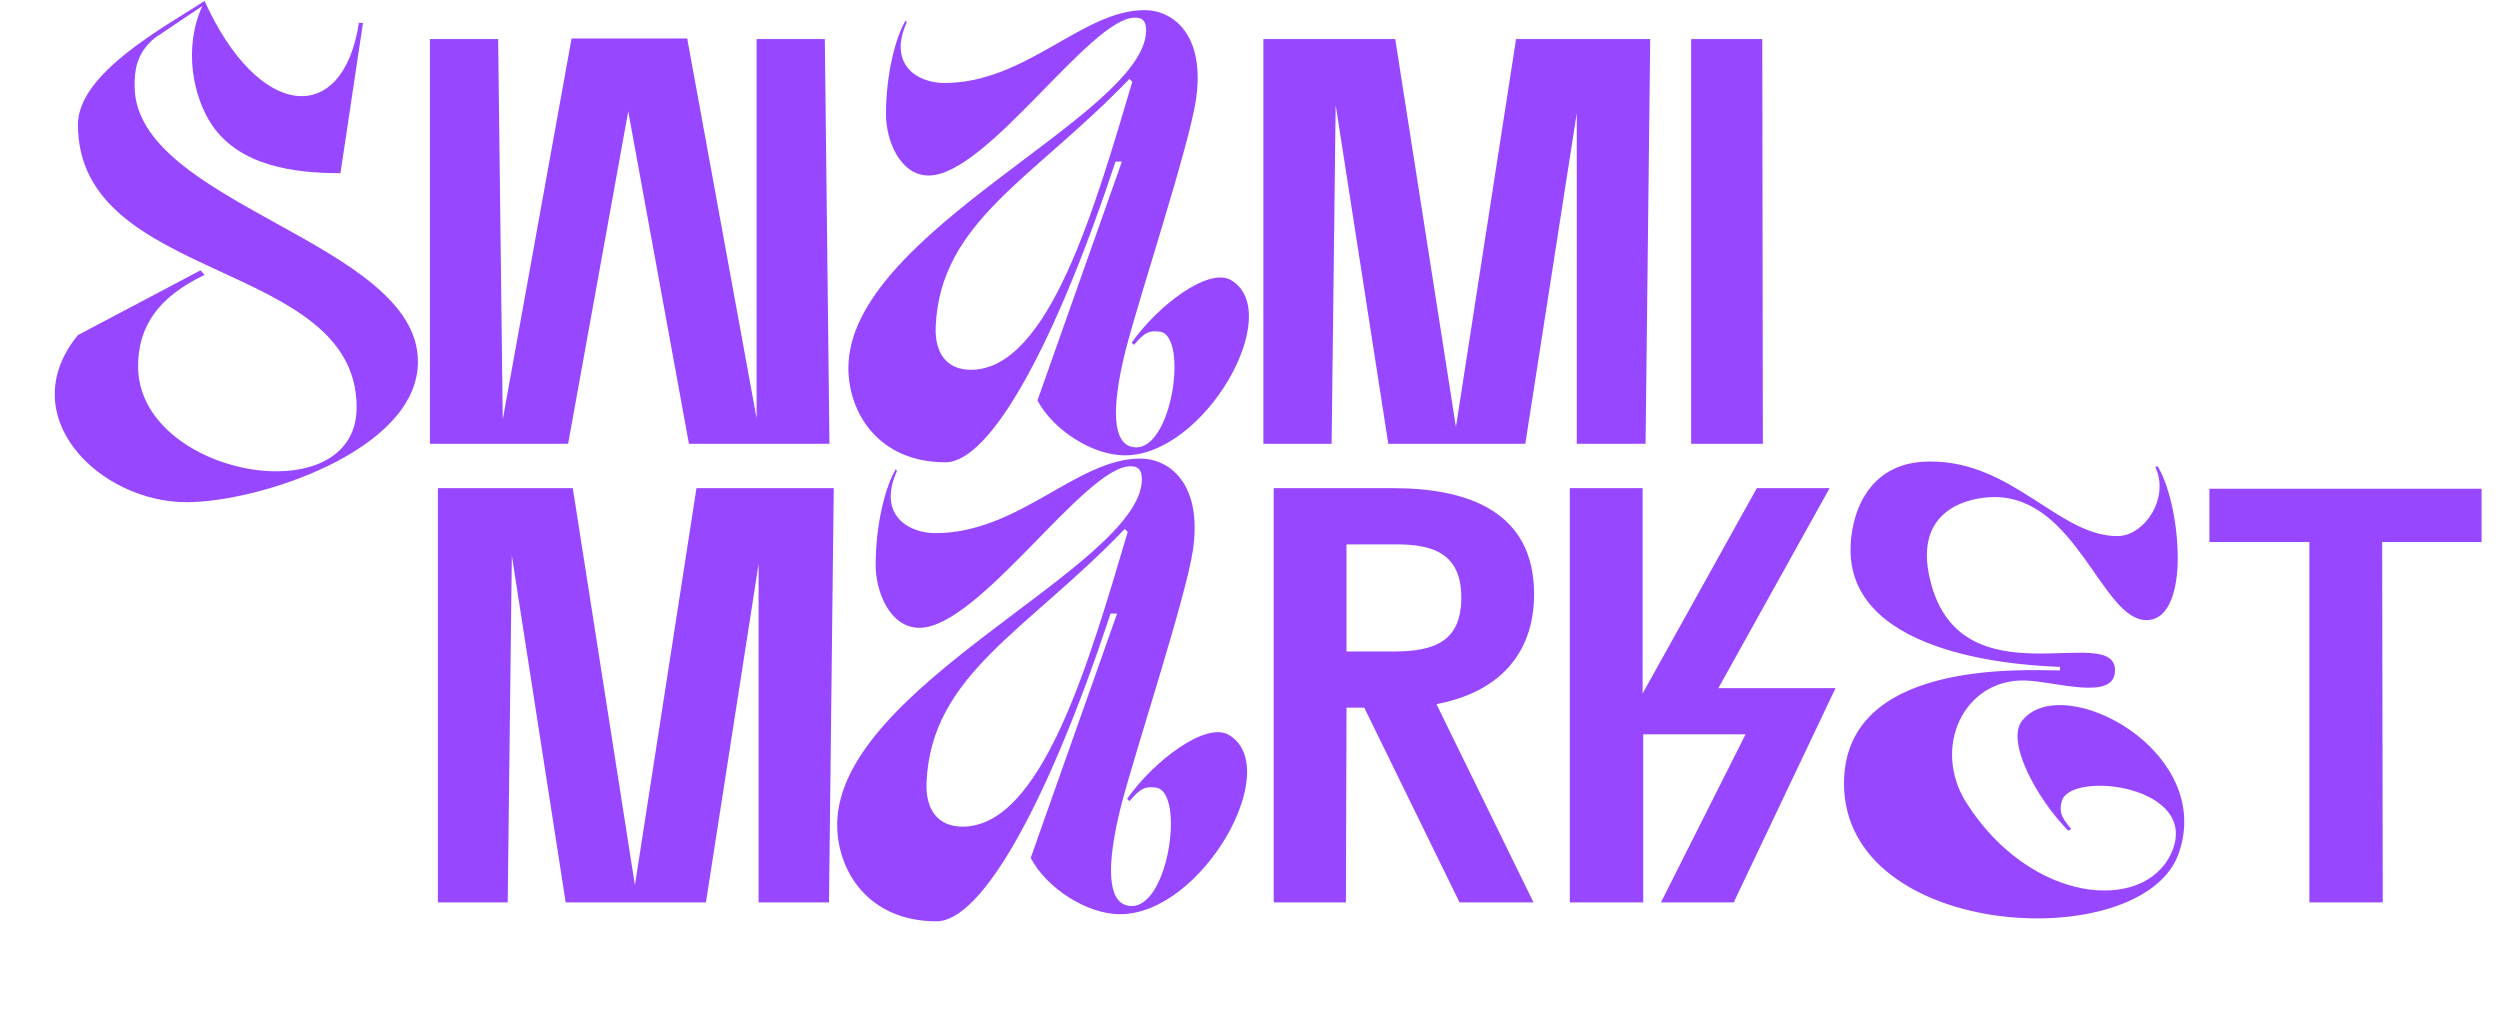
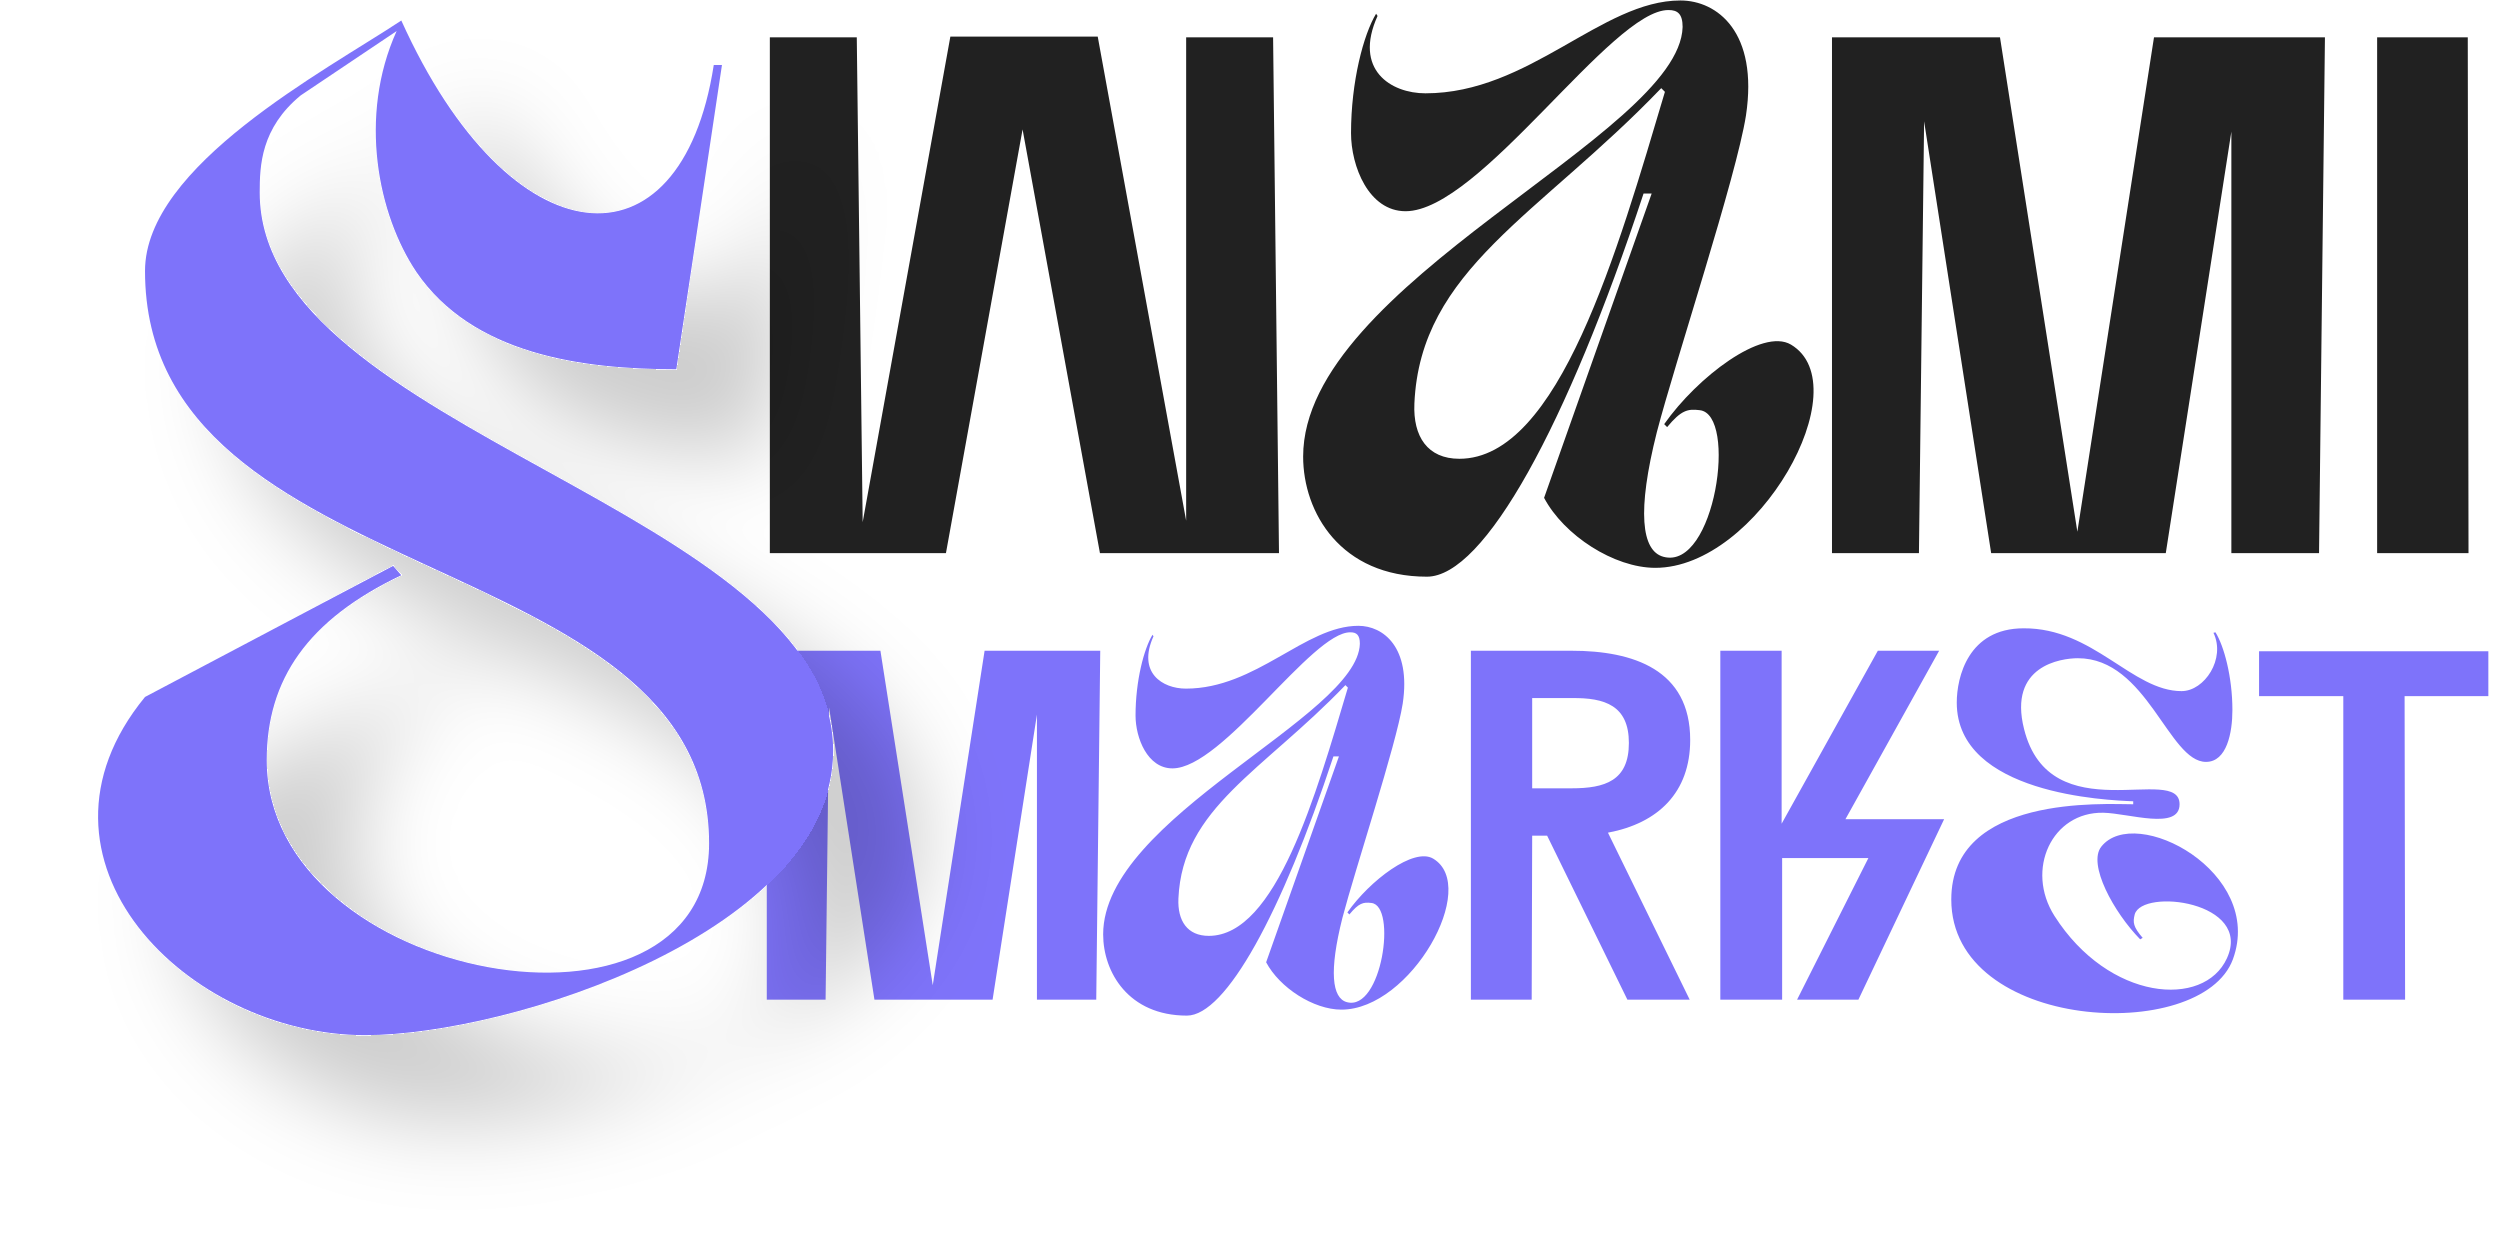
- <svg xmlns="http://www.w3.org/2000/svg" width="169" height="70" viewBox="0 0 169 70" fill="none">
-   <path d="M14.337 8.463C16.214 11.2 19.809 11.708 23.015 11.708L24.539 1.545H24.265C23.171 8.62 17.464 8.112 13.829 0.06C11.289 1.741 5.269 4.907 5.269 8.424C5.269 19.212 24.109 17.492 24.109 27.538C24.109 34.847 9.334 32.189 9.334 24.762C9.334 22.066 10.702 20.072 13.829 18.587L13.556 18.274L5.269 22.652C0.814 28.085 6.676 33.948 12.618 33.948C17.464 33.948 28.252 30.469 28.252 24.45C28.252 16.359 9.1 13.818 9.1 5.806C9.1 4.907 9.139 3.656 10.468 2.561L13.673 0.412C12.383 3.265 13.048 6.548 14.337 8.463ZM46.573 30H56.071L55.758 2.64H51.146V28.28L46.455 2.6H38.638L33.987 28.358L33.674 2.64H29.062V30H38.404L42.469 7.525L46.573 30ZM80.842 6.783C81.507 2.366 79.318 0.685 77.364 0.685C73.181 0.685 69.351 5.61 63.84 5.61C62.003 5.61 60.009 4.359 61.299 1.506L61.221 1.389C60.556 2.483 59.892 4.985 59.892 7.721C59.892 9.48 60.83 11.864 62.784 11.864C66.732 11.864 73.728 1.154 76.738 1.193C77.207 1.193 77.481 1.389 77.481 2.092C77.324 7.838 57.351 15.694 57.351 24.88C57.351 27.85 59.345 31.251 63.918 31.251C66.967 31.251 71.344 23.238 75.409 10.926H75.839L70.133 27.069C71.188 29.062 73.846 30.782 76.035 30.782C81.468 30.782 86.901 21.127 83.227 18.939C81.702 18.04 78.263 20.658 76.504 23.16L76.66 23.316C77.403 22.417 77.754 22.339 78.38 22.417C80.412 22.613 79.201 30.938 76.465 30.195C75.292 29.883 75.057 27.772 76.113 23.59C77.09 19.837 80.334 10.027 80.842 6.783ZM76.543 5.532C74.041 13.935 70.914 24.997 65.638 24.997C63.957 24.997 63.175 23.824 63.253 22.066C63.566 14.952 69.859 12.098 76.347 5.337L76.543 5.532ZM102.486 2.64L98.421 28.866L94.317 2.64H85.405V30H90.017L90.291 7.095L93.848 30H103.111L106.59 7.643V30H111.241L111.554 2.64H102.486ZM119.13 2.64H114.323V30H119.169L119.13 2.64Z" fill="#9747FF" />
-   <path d="M47.081 33L42.92 59.84L38.721 33H29.601V61H34.321L34.6 37.56L38.24 61H47.721L51.281 38.12V61H56.041L56.361 33H47.081ZM80.634 37.24C81.314 32.72 79.074 31 77.074 31C72.794 31 68.874 36.04 63.234 36.04C61.354 36.04 59.314 34.76 60.634 31.84L60.554 31.72C59.874 32.84 59.194 35.4 59.194 38.2C59.194 40 60.154 42.44 62.154 42.44C66.194 42.44 73.354 31.48 76.434 31.52C76.914 31.52 77.194 31.72 77.194 32.44C77.034 38.32 56.594 46.36 56.594 55.76C56.594 58.8 58.634 62.28 63.314 62.28C66.434 62.28 70.914 54.08 75.074 41.48H75.514L69.674 58C70.754 60.04 73.474 61.8 75.714 61.8C81.274 61.8 86.834 51.92 83.074 49.68C81.514 48.76 77.994 51.44 76.194 54L76.354 54.16C77.114 53.24 77.474 53.16 78.114 53.24C80.194 53.44 78.954 61.96 76.154 61.2C74.954 60.88 74.714 58.72 75.794 54.44C76.794 50.6 80.114 40.56 80.634 37.24ZM76.234 35.96C73.674 44.56 70.474 55.88 65.074 55.88C63.354 55.88 62.554 54.68 62.634 52.88C62.954 45.6 69.394 42.68 76.034 35.76L76.234 35.96ZM91.024 47.84H92.224L98.664 61H103.664L97.104 47.6C101.144 46.84 103.704 44.36 103.704 40.16C103.704 34.52 99.144 33 94.184 33H86.104V61H90.984L91.024 47.84ZM91.024 44.04V36.8H94.184C96.864 36.76 98.784 37.4 98.784 40.4C98.784 43.44 96.864 44.04 94.184 44.04H91.024ZM111.041 33H106.121V61H111.081V49.64H118.001L112.281 61H117.201L124.081 46.52H116.161L123.681 33H118.761L111.041 46.88V33ZM145.695 31.56C146.695 33.64 144.975 36.24 143.135 36.24C139.175 36.24 136.055 31.16 130.455 31.2C126.015 31.2 125.095 35.12 125.095 37.16C125.095 44.52 137.175 45 139.255 45.08V45.32C136.975 45.32 124.655 44.52 124.655 52.96C124.655 63.56 144.735 64.6 147.255 57.76C149.815 50.76 139.415 45.28 136.695 48.72C135.575 50.12 137.695 54 139.815 56.16L140.015 56.04C139.255 55.16 139.215 54.8 139.375 54.16C139.975 52.04 148.855 53.12 146.775 57.68C144.935 61.72 137.295 61.12 132.935 54.28C130.575 50.56 132.735 45.92 136.855 46C138.895 46.04 142.975 47.44 142.975 45.32C142.975 42 132.575 47.6 130.495 39.28C129.215 34.2 133.455 33.6 134.815 33.6C140.375 33.6 142.095 41.92 145.095 41.92C146.775 41.92 147.215 39.56 147.215 37.76C147.215 35.08 146.535 32.6 145.855 31.52L145.695 31.56ZM149.354 36.64H156.114V61H161.074L161.034 36.64H167.754V33.04H149.354V36.64Z" fill="#9747FF" />
+ <svg xmlns="http://www.w3.org/2000/svg" width="156" height="78" viewBox="0 0 156 78" fill="none">
+   <path d="M68.636 34.514H79.809L79.441 2.329H74.016V32.491L68.498 2.283H59.303L53.831 32.583L53.463 2.329H48.038V34.514H59.027L63.809 8.076L68.636 34.514ZM108.949 7.202C109.731 2.007 107.156 0.03 104.857 0.03C99.937 0.03 95.431 5.823 88.948 5.823C86.787 5.823 84.442 4.352 85.96 0.995L85.868 0.857C85.086 2.145 84.304 5.087 84.304 8.306C84.304 10.375 85.408 13.18 87.707 13.18C92.351 13.18 100.581 0.581 104.121 0.627C104.673 0.627 104.995 0.857 104.995 1.685C104.811 8.444 81.316 17.686 81.316 28.491C81.316 31.985 83.661 35.985 89.04 35.985C92.626 35.985 97.776 26.559 102.558 12.076H103.064L96.351 31.065C97.592 33.41 100.719 35.433 103.294 35.433C109.685 35.433 116.076 24.076 111.754 21.502C109.96 20.444 105.914 23.525 103.845 26.467L104.029 26.651C104.903 25.594 105.317 25.502 106.052 25.594C108.443 25.824 107.018 35.617 103.799 34.744C102.42 34.376 102.144 31.893 103.385 26.973C104.535 22.559 108.351 11.018 108.949 7.202ZM103.891 5.731C100.949 15.616 97.27 28.628 91.063 28.628C89.086 28.628 88.166 27.249 88.258 25.18C88.626 16.812 96.029 13.455 103.661 5.501L103.891 5.731ZM134.409 2.329L129.627 33.18L124.799 2.329H114.316V34.514H119.742L120.064 7.57L124.248 34.514H135.145L139.237 8.214V34.514H144.708L145.076 2.329H134.409ZM153.989 2.329H148.333V34.514H154.035L153.989 2.329Z" fill="black" fill-opacity="0.87" />
+   <path d="M61.439 40.606L58.204 61.477L54.938 40.606H47.847V62.379H51.517L51.735 44.152L54.565 62.379H61.937L64.705 44.588V62.379H68.406L68.655 40.606H61.439ZM87.53 43.903C88.058 40.389 86.317 39.051 84.761 39.051C81.433 39.051 78.385 42.97 74 42.97C72.538 42.97 70.952 41.975 71.978 39.704L71.916 39.611C71.387 40.482 70.858 42.473 70.858 44.65C70.858 46.05 71.605 47.947 73.16 47.947C76.301 47.947 81.869 39.424 84.264 39.456C84.637 39.456 84.855 39.611 84.855 40.171C84.73 44.743 68.837 50.995 68.837 58.304C68.837 60.668 70.423 63.374 74.062 63.374C76.488 63.374 79.972 56.998 83.206 47.2H83.549L79.007 60.046C79.847 61.632 81.962 63.001 83.704 63.001C88.027 63.001 92.351 55.318 89.427 53.577C88.214 52.861 85.477 54.945 84.077 56.936L84.202 57.06C84.793 56.345 85.073 56.282 85.57 56.345C87.188 56.5 86.223 63.125 84.046 62.534C83.113 62.285 82.926 60.606 83.766 57.278C84.544 54.292 87.125 46.485 87.53 43.903ZM84.108 42.908C82.118 49.595 79.629 58.398 75.43 58.398C74.093 58.398 73.471 57.464 73.533 56.065C73.782 50.404 78.79 48.133 83.953 42.752L84.108 42.908ZM95.608 52.146H96.541L101.549 62.379H105.437L100.336 51.959C103.477 51.368 105.468 49.44 105.468 46.174C105.468 41.788 101.922 40.606 98.066 40.606H91.783V62.379H95.577L95.608 52.146ZM95.608 49.191V43.561H98.066C100.149 43.53 101.642 44.028 101.642 46.361C101.642 48.724 100.149 49.191 98.066 49.191H95.608ZM111.174 40.606H107.348V62.379H111.205V53.545H116.586L112.138 62.379H115.964L121.313 51.119H115.155L121.002 40.606H117.177L111.174 51.399V40.606ZM138.12 39.487C138.898 41.104 137.56 43.126 136.129 43.126C133.05 43.126 130.624 39.176 126.27 39.207C122.817 39.207 122.102 42.255 122.102 43.841C122.102 49.564 131.495 49.937 133.112 50V50.186C131.34 50.186 121.76 49.564 121.76 56.127C121.76 64.369 137.374 65.178 139.333 59.859C141.324 54.416 133.237 50.155 131.122 52.83C130.251 53.919 131.899 56.936 133.548 58.615L133.703 58.522C133.112 57.838 133.081 57.558 133.206 57.06C133.672 55.412 140.577 56.251 138.96 59.797C137.529 62.939 131.588 62.472 128.198 57.153C126.363 54.261 128.043 50.653 131.246 50.715C132.833 50.746 136.005 51.835 136.005 50.186C136.005 47.605 127.918 51.959 126.301 45.49C125.305 41.539 128.602 41.073 129.66 41.073C133.983 41.073 135.321 47.542 137.654 47.542C138.96 47.542 139.302 45.707 139.302 44.308C139.302 42.224 138.773 40.295 138.244 39.456L138.12 39.487ZM140.965 43.437H146.222V62.379H150.078L150.047 43.437H155.273V40.638H140.965V43.437Z" fill="#7E73FA" />
+   <g filter="url(#filter0_d_331_85)">
+     <path d="M25.991 16.982C29.496 22.093 36.214 23.043 42.203 23.043L45.05 4.056H44.539C42.495 17.274 31.833 16.324 25.042 1.281C20.295 4.421 9.049 10.336 9.049 16.908C9.049 37.063 44.247 33.85 44.247 52.618C44.247 66.273 16.644 61.308 16.644 47.433C16.644 42.394 19.2 38.67 25.042 35.895L24.53 35.311L9.049 43.49C0.724 53.64 11.678 64.594 22.778 64.594C31.833 64.594 51.988 58.095 51.988 46.849C51.988 31.733 16.206 26.986 16.206 12.016C16.206 10.336 16.279 7.999 18.761 5.955L24.75 1.938C22.34 7.269 23.581 13.403 25.991 16.982Z" fill="#7E73FA" />
+   </g>
+   <defs>
+     <filter id="filter0_d_331_85" x="0.724" y="1.281" width="62.082" height="75.811" filterUnits="userSpaceOnUse" color-interpolation-filters="sRGB">
+       <feFlood flood-opacity="0" result="BackgroundImageFix" />
+       <feColorMatrix in="SourceAlpha" type="matrix" values="0 0 0 0 0 0 0 0 0 0 0 0 0 0 0 0 0 0 127 0" result="hardAlpha" />
+       <feOffset dx="5.409" dy="5.409" />
+       <feGaussianBlur stdDeviation="2.705" />
+       <feComposite in2="hardAlpha" operator="out" />
+       <feColorMatrix type="matrix" values="0 0 0 0 0 0 0 0 0 0 0 0 0 0 0 0 0 0 0.2 0" />
+       <feBlend mode="normal" in2="BackgroundImageFix" result="effect1_dropShadow_331_85" />
+       <feBlend mode="normal" in="SourceGraphic" in2="effect1_dropShadow_331_85" result="shape" />
+     </filter>
+   </defs>
</svg>
